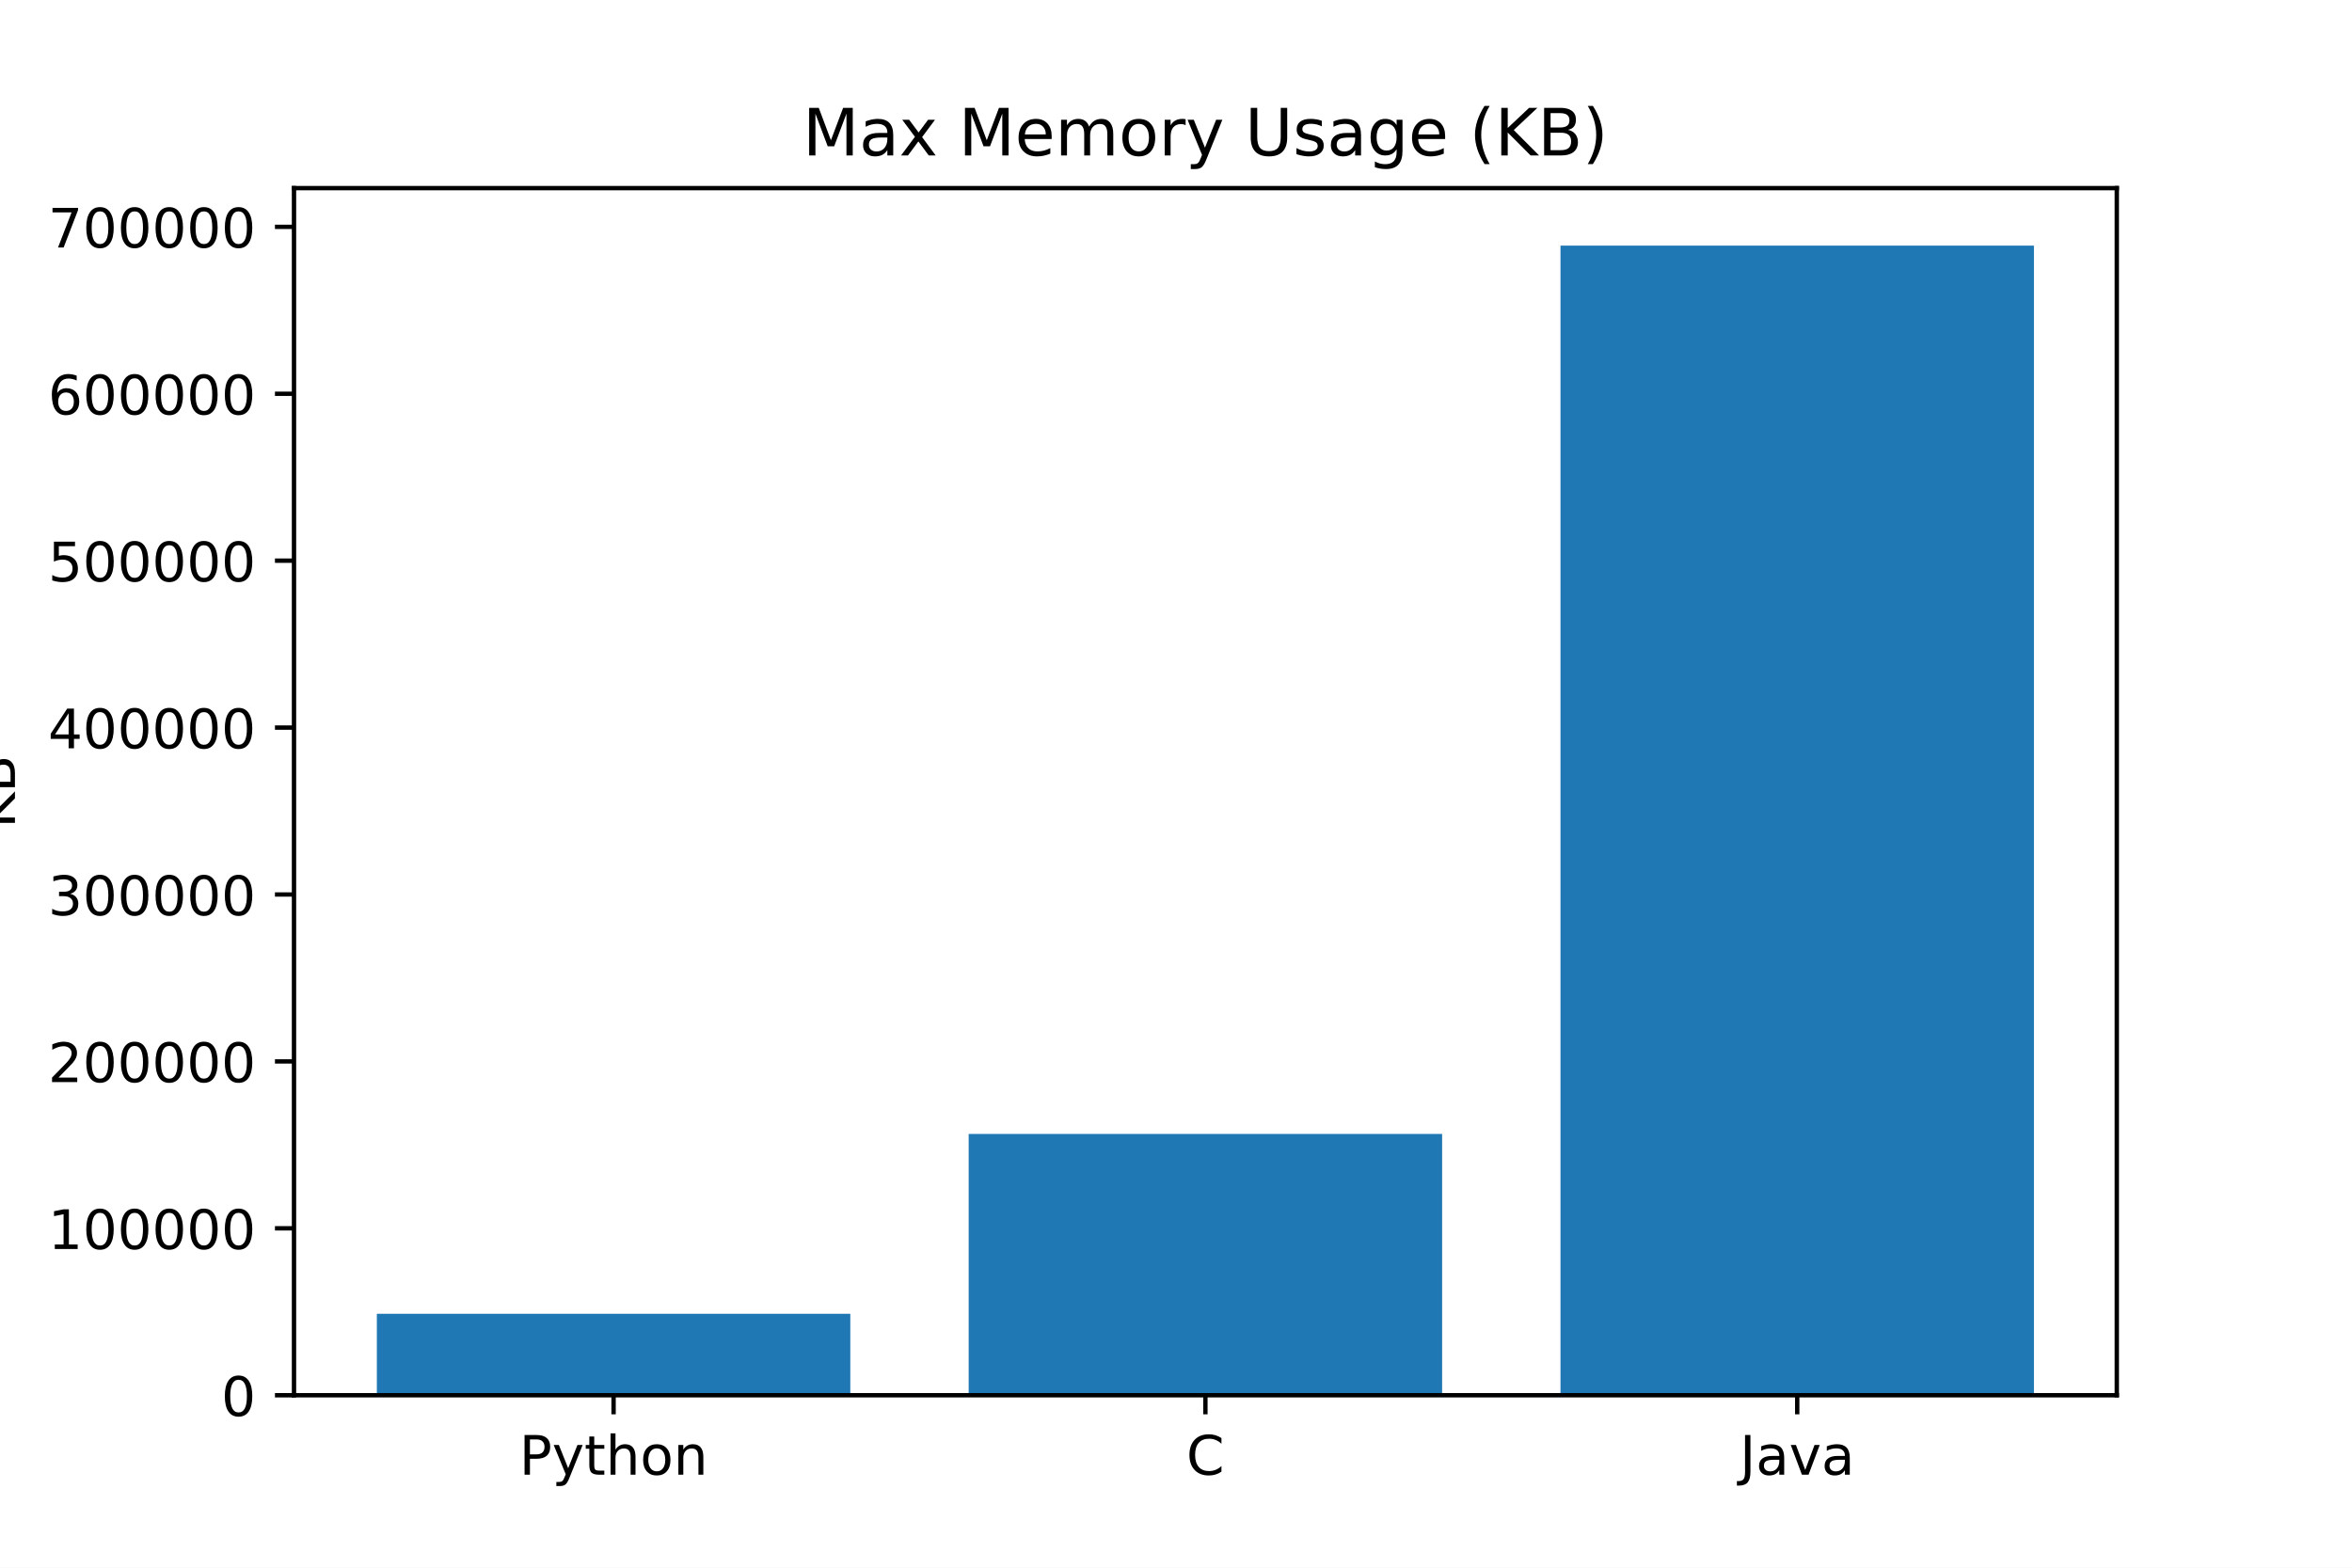
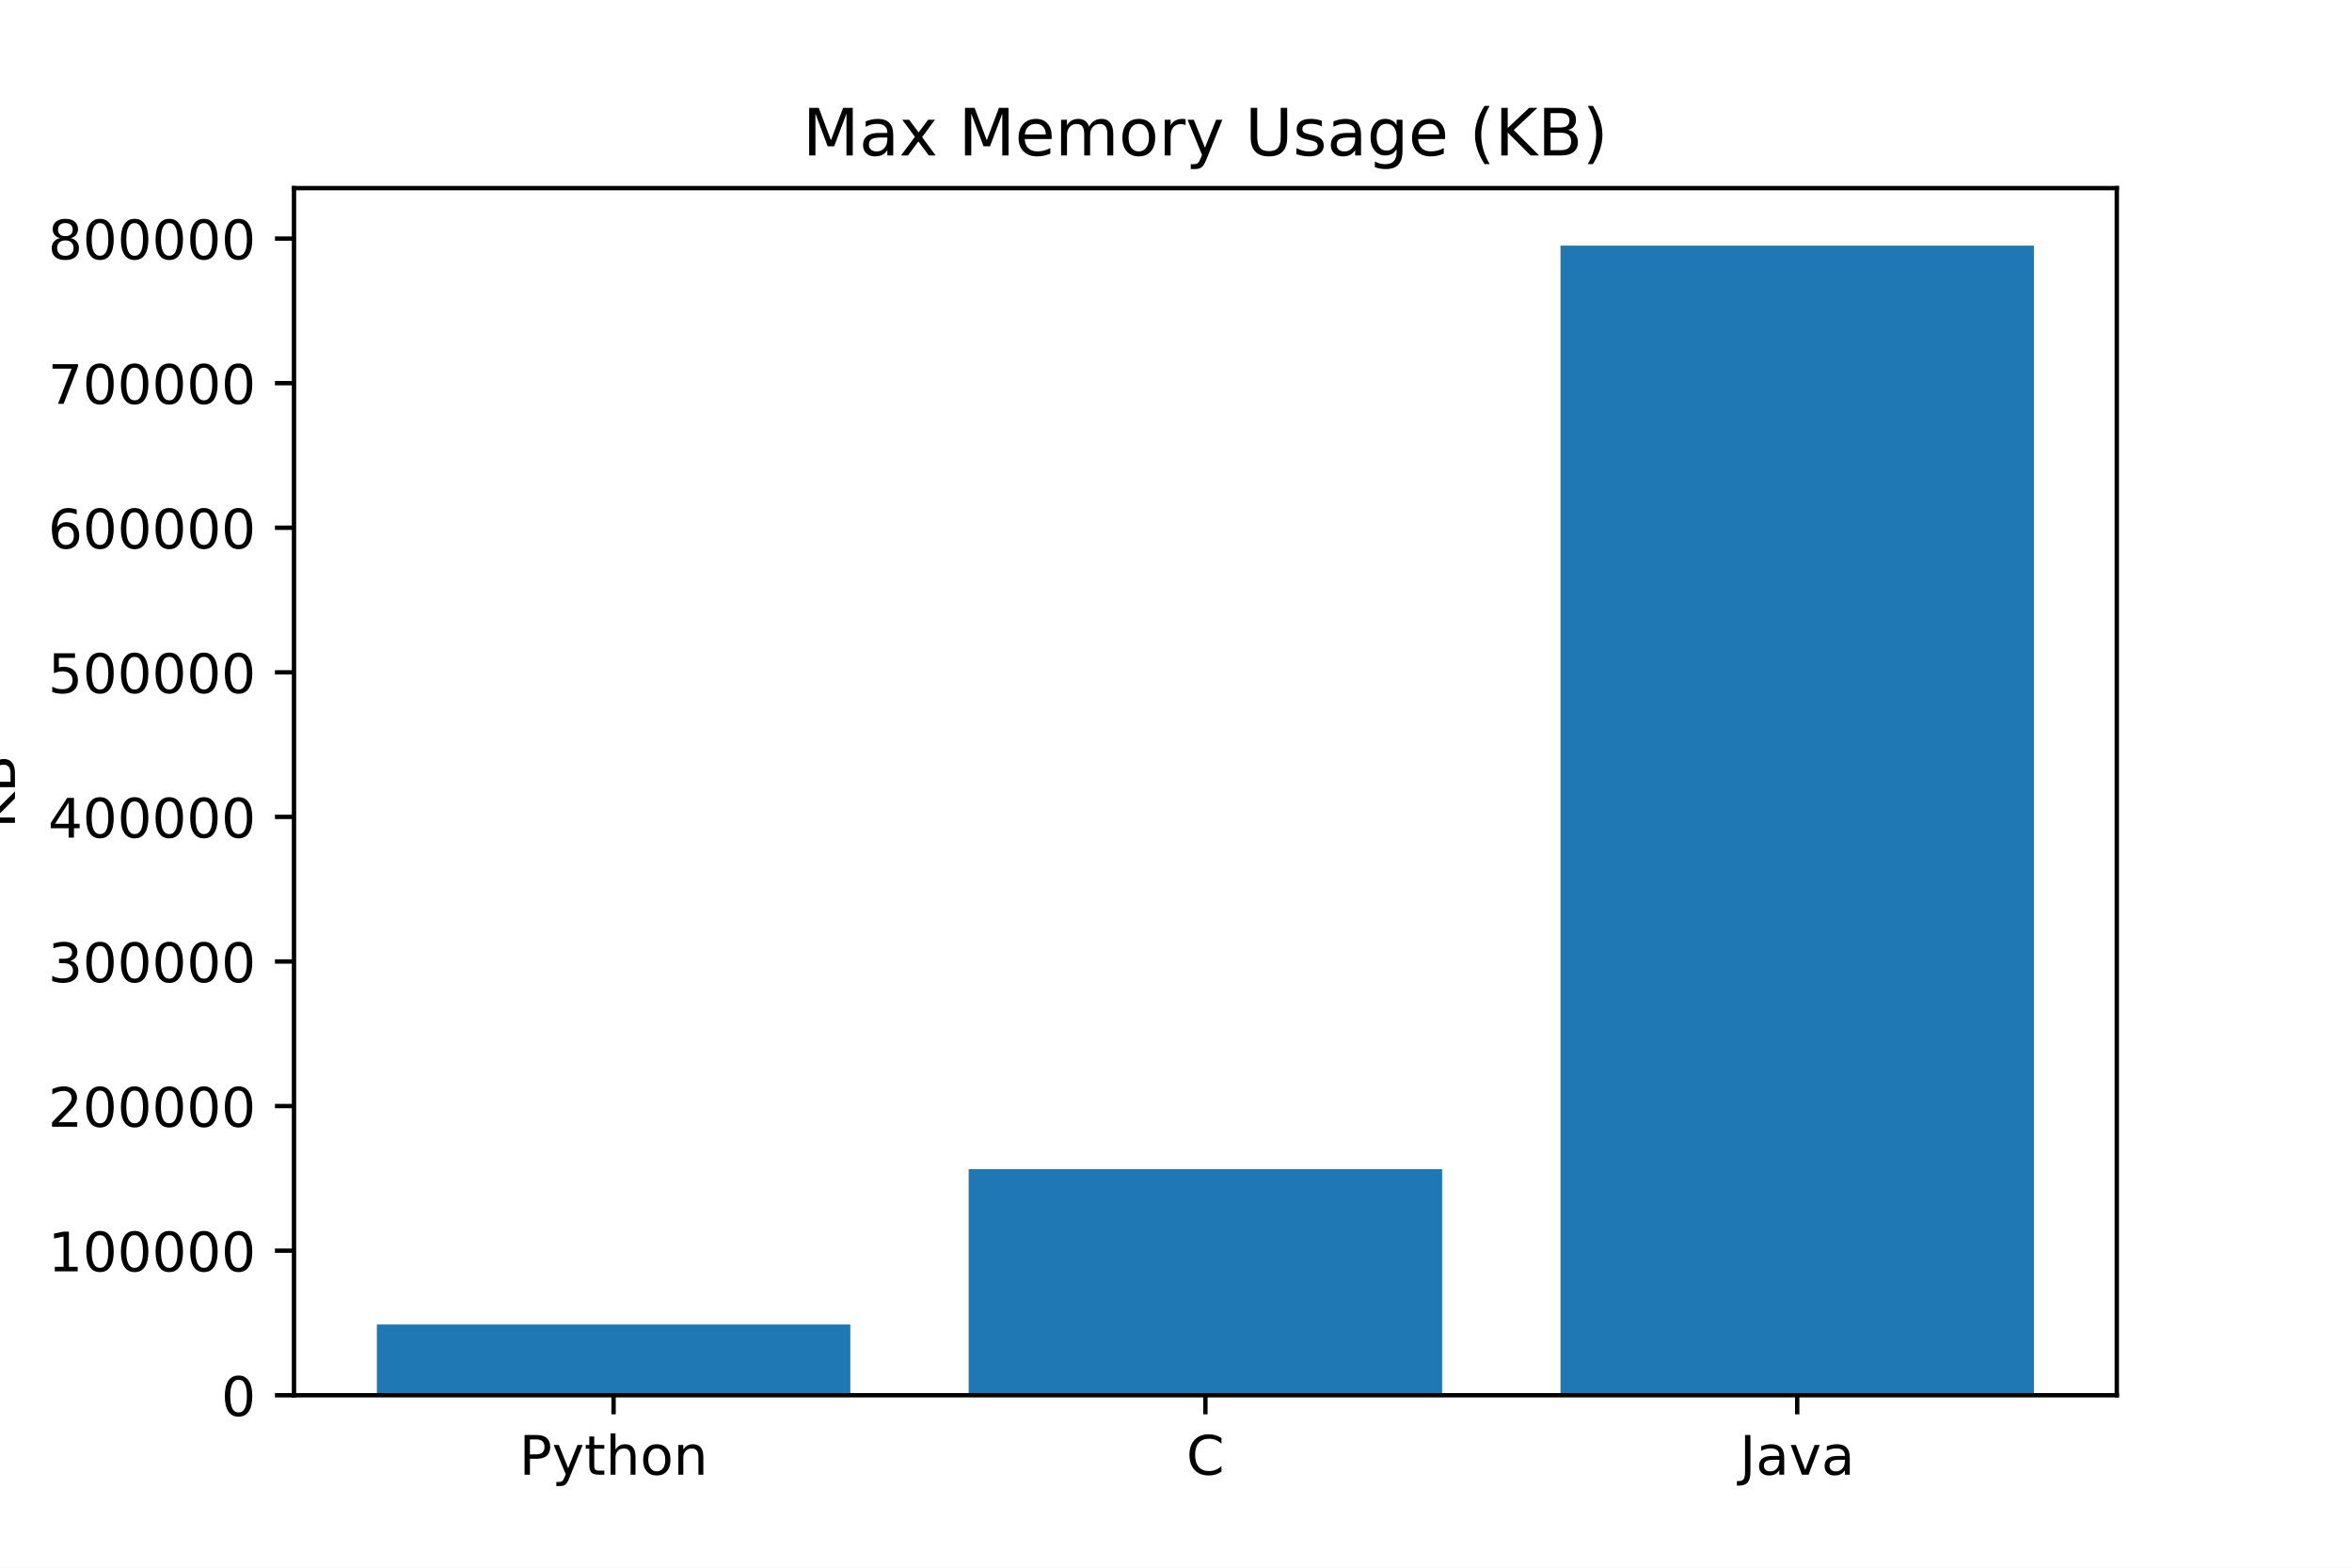
<svg xmlns="http://www.w3.org/2000/svg" xmlns:xlink="http://www.w3.org/1999/xlink" width="432pt" height="288pt" viewBox="0 0 432 288" version="1.1">
  <defs>
    <style type="text/css">*{stroke-linejoin: round; stroke-linecap: butt}</style>
  </defs>
  <g id="figure_1">
    <g id="patch_1">
      <path d="M 0 288  L 432 288  L 432 0  L 0 0  z " style="fill: #ffffff" />
    </g>
    <g id="axes_1">
      <g id="patch_2">
        <path d="M 54 256.32  L 388.8 256.32  L 388.8 34.56  L 54 34.56  z " style="fill: #ffffff" />
      </g>
      <g id="patch_3">
-         <path d="M 69.218 256.32  L 156.179 256.32  L 156.179 241.35  L 69.218 241.35  z " clip-path="url(#pcf3dcf4e18)" style="fill: #1f77b4" />
+         <path d="M 69.218 256.32  L 156.179 256.32  L 156.179 243.324  L 69.218 243.324  z " clip-path="url(#p06dde31e9f)" style="fill: #1f77b4" />
      </g>
      <g id="patch_4">
-         <path d="M 177.919 256.32  L 264.881 256.32  L 264.881 208.322  L 177.919 208.322  z " clip-path="url(#pcf3dcf4e18)" style="fill: #1f77b4" />
+         <path d="M 177.919 256.32  L 264.881 256.32  L 264.881 214.791  L 177.919 214.791  z " clip-path="url(#p06dde31e9f)" style="fill: #1f77b4" />
      </g>
      <g id="patch_5">
-         <path d="M 286.621 256.32  L 373.582 256.32  L 373.582 45.12  L 286.621 45.12  z " clip-path="url(#pcf3dcf4e18)" style="fill: #1f77b4" />
+         <path d="M 286.621 256.32  L 373.582 256.32  L 373.582 45.12  L 286.621 45.12  z " clip-path="url(#p06dde31e9f)" style="fill: #1f77b4" />
      </g>
      <g id="matplotlib.axis_1">
        <g id="xtick_1">
          <g id="line2d_1">
            <defs>
-               <path id="mf2c483ea22" d="M 0 0  L 0 3.5  " style="stroke: #000000; stroke-width: 0.8" />
+               <path id="me94b2d3fd1" d="M 0 0  L 0 3.5  " style="stroke: #000000; stroke-width: 0.8" />
            </defs>
            <g>
-               <use xlink:href="#mf2c483ea22" x="112.699" y="256.32" style="stroke: #000000; stroke-width: 0.8" />
+               <use xlink:href="#me94b2d3fd1" x="112.699" y="256.32" style="stroke: #000000; stroke-width: 0.8" />
            </g>
          </g>
          <g id="text_1">
            <g transform="translate(95.36745 270.9184) scale(0.1 -0.1)">
              <defs>
                <path id="DejaVuSans-50" d="M 1259 4147  L 1259 2394  L 2053 2394  Q 2494 2394 2734 2622  Q 2975 2850 2975 3272  Q 2975 3691 2734 3919  Q 2494 4147 2053 4147  L 1259 4147  z M 628 4666  L 2053 4666  Q 2838 4666 3239 4311  Q 3641 3956 3641 3272  Q 3641 2581 3239 2228  Q 2838 1875 2053 1875  L 1259 1875  L 1259 0  L 628 0  L 628 4666  z " transform="scale(0.015625)" />
                <path id="DejaVuSans-79" d="M 2059 -325  Q 1816 -950 1584 -1140  Q 1353 -1331 966 -1331  L 506 -1331  L 506 -850  L 844 -850  Q 1081 -850 1212 -737  Q 1344 -625 1503 -206  L 1606 56  L 191 3500  L 800 3500  L 1894 763  L 2988 3500  L 3597 3500  L 2059 -325  z " transform="scale(0.015625)" />
                <path id="DejaVuSans-74" d="M 1172 4494  L 1172 3500  L 2356 3500  L 2356 3053  L 1172 3053  L 1172 1153  Q 1172 725 1289 603  Q 1406 481 1766 481  L 2356 481  L 2356 0  L 1766 0  Q 1100 0 847 248  Q 594 497 594 1153  L 594 3053  L 172 3053  L 172 3500  L 594 3500  L 594 4494  L 1172 4494  z " transform="scale(0.015625)" />
                <path id="DejaVuSans-68" d="M 3513 2113  L 3513 0  L 2938 0  L 2938 2094  Q 2938 2591 2744 2837  Q 2550 3084 2163 3084  Q 1697 3084 1428 2787  Q 1159 2491 1159 1978  L 1159 0  L 581 0  L 581 4863  L 1159 4863  L 1159 2956  Q 1366 3272 1645 3428  Q 1925 3584 2291 3584  Q 2894 3584 3203 3211  Q 3513 2838 3513 2113  z " transform="scale(0.015625)" />
                <path id="DejaVuSans-6f" d="M 1959 3097  Q 1497 3097 1228 2736  Q 959 2375 959 1747  Q 959 1119 1226 758  Q 1494 397 1959 397  Q 2419 397 2687 759  Q 2956 1122 2956 1747  Q 2956 2369 2687 2733  Q 2419 3097 1959 3097  z M 1959 3584  Q 2709 3584 3137 3096  Q 3566 2609 3566 1747  Q 3566 888 3137 398  Q 2709 -91 1959 -91  Q 1206 -91 779 398  Q 353 888 353 1747  Q 353 2609 779 3096  Q 1206 3584 1959 3584  z " transform="scale(0.015625)" />
                <path id="DejaVuSans-6e" d="M 3513 2113  L 3513 0  L 2938 0  L 2938 2094  Q 2938 2591 2744 2837  Q 2550 3084 2163 3084  Q 1697 3084 1428 2787  Q 1159 2491 1159 1978  L 1159 0  L 581 0  L 581 3500  L 1159 3500  L 1159 2956  Q 1366 3272 1645 3428  Q 1925 3584 2291 3584  Q 2894 3584 3203 3211  Q 3513 2838 3513 2113  z " transform="scale(0.015625)" />
              </defs>
              <use xlink:href="#DejaVuSans-50" />
              <use xlink:href="#DejaVuSans-79" transform="translate(60.30273 0)" />
              <use xlink:href="#DejaVuSans-74" transform="translate(119.4824 0)" />
              <use xlink:href="#DejaVuSans-68" transform="translate(158.6914 0)" />
              <use xlink:href="#DejaVuSans-6f" transform="translate(222.0703 0)" />
              <use xlink:href="#DejaVuSans-6e" transform="translate(283.252 0)" />
            </g>
          </g>
        </g>
        <g id="xtick_2">
          <g id="line2d_2">
            <g>
-               <use xlink:href="#mf2c483ea22" x="221.4" y="256.32" style="stroke: #000000; stroke-width: 0.8" />
+               <use xlink:href="#me94b2d3fd1" x="221.4" y="256.32" style="stroke: #000000; stroke-width: 0.8" />
            </g>
          </g>
          <g id="text_2">
            <g transform="translate(217.9086 270.9184) scale(0.1 -0.1)">
              <defs>
                <path id="DejaVuSans-43" d="M 4122 4306  L 4122 3641  Q 3803 3938 3442 4084  Q 3081 4231 2675 4231  Q 1875 4231 1450 3742  Q 1025 3253 1025 2328  Q 1025 1406 1450 917  Q 1875 428 2675 428  Q 3081 428 3442 575  Q 3803 722 4122 1019  L 4122 359  Q 3791 134 3420 21  Q 3050 -91 2638 -91  Q 1578 -91 968 557  Q 359 1206 359 2328  Q 359 3453 968 4101  Q 1578 4750 2638 4750  Q 3056 4750 3426 4639  Q 3797 4528 4122 4306  z " transform="scale(0.015625)" />
              </defs>
              <use xlink:href="#DejaVuSans-43" />
            </g>
          </g>
        </g>
        <g id="xtick_3">
          <g id="line2d_3">
            <g>
-               <use xlink:href="#mf2c483ea22" x="330.101" y="256.32" style="stroke: #000000; stroke-width: 0.8" />
+               <use xlink:href="#me94b2d3fd1" x="330.101" y="256.32" style="stroke: #000000; stroke-width: 0.8" />
            </g>
          </g>
          <g id="text_3">
            <g transform="translate(319.5388 270.9184) scale(0.1 -0.1)">
              <defs>
                <path id="DejaVuSans-4a" d="M 628 4666  L 1259 4666  L 1259 325  Q 1259 -519 939 -900  Q 619 -1281 -91 -1281  L -331 -1281  L -331 -750  L -134 -750  Q 284 -750 456 -515  Q 628 -281 628 325  L 628 4666  z " transform="scale(0.015625)" />
                <path id="DejaVuSans-61" d="M 2194 1759  Q 1497 1759 1228 1600  Q 959 1441 959 1056  Q 959 750 1161 570  Q 1363 391 1709 391  Q 2188 391 2477 730  Q 2766 1069 2766 1631  L 2766 1759  L 2194 1759  z M 3341 1997  L 3341 0  L 2766 0  L 2766 531  Q 2569 213 2275 61  Q 1981 -91 1556 -91  Q 1019 -91 701 211  Q 384 513 384 1019  Q 384 1609 779 1909  Q 1175 2209 1959 2209  L 2766 2209  L 2766 2266  Q 2766 2663 2505 2880  Q 2244 3097 1772 3097  Q 1472 3097 1187 3025  Q 903 2953 641 2809  L 641 3341  Q 956 3463 1253 3523  Q 1550 3584 1831 3584  Q 2591 3584 2966 3190  Q 3341 2797 3341 1997  z " transform="scale(0.015625)" />
                <path id="DejaVuSans-76" d="M 191 3500  L 800 3500  L 1894 563  L 2988 3500  L 3597 3500  L 2284 0  L 1503 0  L 191 3500  z " transform="scale(0.015625)" />
              </defs>
              <use xlink:href="#DejaVuSans-4a" />
              <use xlink:href="#DejaVuSans-61" transform="translate(29.49219 0)" />
              <use xlink:href="#DejaVuSans-76" transform="translate(90.77148 0)" />
              <use xlink:href="#DejaVuSans-61" transform="translate(149.9512 0)" />
            </g>
          </g>
        </g>
      </g>
      <g id="matplotlib.axis_2">
        <g id="ytick_1">
          <g id="line2d_4">
            <defs>
-               <path id="me866f19aa8" d="M 0 0  L -3.5 0  " style="stroke: #000000; stroke-width: 0.8" />
+               <path id="m5e316f1844" d="M 0 0  L -3.5 0  " style="stroke: #000000; stroke-width: 0.8" />
            </defs>
            <g>
-               <use xlink:href="#me866f19aa8" x="54" y="256.32" style="stroke: #000000; stroke-width: 0.8" />
+               <use xlink:href="#m5e316f1844" x="54" y="256.32" style="stroke: #000000; stroke-width: 0.8" />
            </g>
          </g>
          <g id="text_4">
            <g transform="translate(40.6375 260.1192) scale(0.1 -0.1)">
              <defs>
                <path id="DejaVuSans-30" d="M 2034 4250  Q 1547 4250 1301 3770  Q 1056 3291 1056 2328  Q 1056 1369 1301 889  Q 1547 409 2034 409  Q 2525 409 2770 889  Q 3016 1369 3016 2328  Q 3016 3291 2770 3770  Q 2525 4250 2034 4250  z M 2034 4750  Q 2819 4750 3233 4129  Q 3647 3509 3647 2328  Q 3647 1150 3233 529  Q 2819 -91 2034 -91  Q 1250 -91 836 529  Q 422 1150 422 2328  Q 422 3509 836 4129  Q 1250 4750 2034 4750  z " transform="scale(0.015625)" />
              </defs>
              <use xlink:href="#DejaVuSans-30" />
            </g>
          </g>
        </g>
        <g id="ytick_2">
          <g id="line2d_5">
            <g>
-               <use xlink:href="#me866f19aa8" x="54" y="225.656" style="stroke: #000000; stroke-width: 0.8" />
+               <use xlink:href="#m5e316f1844" x="54" y="229.758" style="stroke: #000000; stroke-width: 0.8" />
            </g>
          </g>
          <g id="text_5">
-             <g transform="translate(8.825 229.4556) scale(0.1 -0.1)">
+             <g transform="translate(8.825 233.5576) scale(0.1 -0.1)">
              <defs>
                <path id="DejaVuSans-31" d="M 794 531  L 1825 531  L 1825 4091  L 703 3866  L 703 4441  L 1819 4666  L 2450 4666  L 2450 531  L 3481 531  L 3481 0  L 794 0  L 794 531  z " transform="scale(0.015625)" />
              </defs>
              <use xlink:href="#DejaVuSans-31" />
              <use xlink:href="#DejaVuSans-30" transform="translate(63.62305 0)" />
              <use xlink:href="#DejaVuSans-30" transform="translate(127.2461 0)" />
              <use xlink:href="#DejaVuSans-30" transform="translate(190.8691 0)" />
              <use xlink:href="#DejaVuSans-30" transform="translate(254.4922 0)" />
              <use xlink:href="#DejaVuSans-30" transform="translate(318.1152 0)" />
            </g>
          </g>
        </g>
        <g id="ytick_3">
          <g id="line2d_6">
            <g>
-               <use xlink:href="#me866f19aa8" x="54" y="194.993" style="stroke: #000000; stroke-width: 0.8" />
+               <use xlink:href="#m5e316f1844" x="54" y="203.197" style="stroke: #000000; stroke-width: 0.8" />
            </g>
          </g>
          <g id="text_6">
-             <g transform="translate(8.825 198.792) scale(0.1 -0.1)">
+             <g transform="translate(8.825 206.996) scale(0.1 -0.1)">
              <defs>
                <path id="DejaVuSans-32" d="M 1228 531  L 3431 531  L 3431 0  L 469 0  L 469 531  Q 828 903 1448 1529  Q 2069 2156 2228 2338  Q 2531 2678 2651 2914  Q 2772 3150 2772 3378  Q 2772 3750 2511 3984  Q 2250 4219 1831 4219  Q 1534 4219 1204 4116  Q 875 4013 500 3803  L 500 4441  Q 881 4594 1212 4672  Q 1544 4750 1819 4750  Q 2544 4750 2975 4387  Q 3406 4025 3406 3419  Q 3406 3131 3298 2873  Q 3191 2616 2906 2266  Q 2828 2175 2409 1742  Q 1991 1309 1228 531  z " transform="scale(0.015625)" />
              </defs>
              <use xlink:href="#DejaVuSans-32" />
              <use xlink:href="#DejaVuSans-30" transform="translate(63.62305 0)" />
              <use xlink:href="#DejaVuSans-30" transform="translate(127.2461 0)" />
              <use xlink:href="#DejaVuSans-30" transform="translate(190.8691 0)" />
              <use xlink:href="#DejaVuSans-30" transform="translate(254.4922 0)" />
              <use xlink:href="#DejaVuSans-30" transform="translate(318.1152 0)" />
            </g>
          </g>
        </g>
        <g id="ytick_4">
          <g id="line2d_7">
            <g>
-               <use xlink:href="#me866f19aa8" x="54" y="164.329" style="stroke: #000000; stroke-width: 0.8" />
+               <use xlink:href="#m5e316f1844" x="54" y="176.635" style="stroke: #000000; stroke-width: 0.8" />
            </g>
          </g>
          <g id="text_7">
-             <g transform="translate(8.825 168.1283) scale(0.1 -0.1)">
+             <g transform="translate(8.825 180.4343) scale(0.1 -0.1)">
              <defs>
                <path id="DejaVuSans-33" d="M 2597 2516  Q 3050 2419 3304 2112  Q 3559 1806 3559 1356  Q 3559 666 3084 287  Q 2609 -91 1734 -91  Q 1441 -91 1130 -33  Q 819 25 488 141  L 488 750  Q 750 597 1062 519  Q 1375 441 1716 441  Q 2309 441 2620 675  Q 2931 909 2931 1356  Q 2931 1769 2642 2001  Q 2353 2234 1838 2234  L 1294 2234  L 1294 2753  L 1863 2753  Q 2328 2753 2575 2939  Q 2822 3125 2822 3475  Q 2822 3834 2567 4026  Q 2313 4219 1838 4219  Q 1578 4219 1281 4162  Q 984 4106 628 3988  L 628 4550  Q 988 4650 1302 4700  Q 1616 4750 1894 4750  Q 2613 4750 3031 4423  Q 3450 4097 3450 3541  Q 3450 3153 3228 2886  Q 3006 2619 2597 2516  z " transform="scale(0.015625)" />
              </defs>
              <use xlink:href="#DejaVuSans-33" />
              <use xlink:href="#DejaVuSans-30" transform="translate(63.62305 0)" />
              <use xlink:href="#DejaVuSans-30" transform="translate(127.2461 0)" />
              <use xlink:href="#DejaVuSans-30" transform="translate(190.8691 0)" />
              <use xlink:href="#DejaVuSans-30" transform="translate(254.4922 0)" />
              <use xlink:href="#DejaVuSans-30" transform="translate(318.1152 0)" />
            </g>
          </g>
        </g>
        <g id="ytick_5">
          <g id="line2d_8">
            <g>
-               <use xlink:href="#me866f19aa8" x="54" y="133.666" style="stroke: #000000; stroke-width: 0.8" />
+               <use xlink:href="#m5e316f1844" x="54" y="150.073" style="stroke: #000000; stroke-width: 0.8" />
            </g>
          </g>
          <g id="text_8">
-             <g transform="translate(8.825 137.4647) scale(0.1 -0.1)">
+             <g transform="translate(8.825 153.8727) scale(0.1 -0.1)">
              <defs>
                <path id="DejaVuSans-34" d="M 2419 4116  L 825 1625  L 2419 1625  L 2419 4116  z M 2253 4666  L 3047 4666  L 3047 1625  L 3713 1625  L 3713 1100  L 3047 1100  L 3047 0  L 2419 0  L 2419 1100  L 313 1100  L 313 1709  L 2253 4666  z " transform="scale(0.015625)" />
              </defs>
              <use xlink:href="#DejaVuSans-34" />
              <use xlink:href="#DejaVuSans-30" transform="translate(63.62305 0)" />
              <use xlink:href="#DejaVuSans-30" transform="translate(127.2461 0)" />
              <use xlink:href="#DejaVuSans-30" transform="translate(190.8691 0)" />
              <use xlink:href="#DejaVuSans-30" transform="translate(254.4922 0)" />
              <use xlink:href="#DejaVuSans-30" transform="translate(318.1152 0)" />
            </g>
          </g>
        </g>
        <g id="ytick_6">
          <g id="line2d_9">
            <g>
-               <use xlink:href="#me866f19aa8" x="54" y="103.002" style="stroke: #000000; stroke-width: 0.8" />
+               <use xlink:href="#m5e316f1844" x="54" y="123.512" style="stroke: #000000; stroke-width: 0.8" />
            </g>
          </g>
          <g id="text_9">
-             <g transform="translate(8.825 106.8011) scale(0.1 -0.1)">
+             <g transform="translate(8.825 127.3111) scale(0.1 -0.1)">
              <defs>
                <path id="DejaVuSans-35" d="M 691 4666  L 3169 4666  L 3169 4134  L 1269 4134  L 1269 2991  Q 1406 3038 1543 3061  Q 1681 3084 1819 3084  Q 2600 3084 3056 2656  Q 3513 2228 3513 1497  Q 3513 744 3044 326  Q 2575 -91 1722 -91  Q 1428 -91 1123 -41  Q 819 9 494 109  L 494 744  Q 775 591 1075 516  Q 1375 441 1709 441  Q 2250 441 2565 725  Q 2881 1009 2881 1497  Q 2881 1984 2565 2268  Q 2250 2553 1709 2553  Q 1456 2553 1204 2497  Q 953 2441 691 2322  L 691 4666  z " transform="scale(0.015625)" />
              </defs>
              <use xlink:href="#DejaVuSans-35" />
              <use xlink:href="#DejaVuSans-30" transform="translate(63.62305 0)" />
              <use xlink:href="#DejaVuSans-30" transform="translate(127.2461 0)" />
              <use xlink:href="#DejaVuSans-30" transform="translate(190.8691 0)" />
              <use xlink:href="#DejaVuSans-30" transform="translate(254.4922 0)" />
              <use xlink:href="#DejaVuSans-30" transform="translate(318.1152 0)" />
            </g>
          </g>
        </g>
        <g id="ytick_7">
          <g id="line2d_10">
            <g>
-               <use xlink:href="#me866f19aa8" x="54" y="72.338" style="stroke: #000000; stroke-width: 0.8" />
+               <use xlink:href="#m5e316f1844" x="54" y="96.95" style="stroke: #000000; stroke-width: 0.8" />
            </g>
          </g>
          <g id="text_10">
-             <g transform="translate(8.825 76.13748) scale(0.1 -0.1)">
+             <g transform="translate(8.825 100.7495) scale(0.1 -0.1)">
              <defs>
                <path id="DejaVuSans-36" d="M 2113 2584  Q 1688 2584 1439 2293  Q 1191 2003 1191 1497  Q 1191 994 1439 701  Q 1688 409 2113 409  Q 2538 409 2786 701  Q 3034 994 3034 1497  Q 3034 2003 2786 2293  Q 2538 2584 2113 2584  z M 3366 4563  L 3366 3988  Q 3128 4100 2886 4159  Q 2644 4219 2406 4219  Q 1781 4219 1451 3797  Q 1122 3375 1075 2522  Q 1259 2794 1537 2939  Q 1816 3084 2150 3084  Q 2853 3084 3261 2657  Q 3669 2231 3669 1497  Q 3669 778 3244 343  Q 2819 -91 2113 -91  Q 1303 -91 875 529  Q 447 1150 447 2328  Q 447 3434 972 4092  Q 1497 4750 2381 4750  Q 2619 4750 2861 4703  Q 3103 4656 3366 4563  z " transform="scale(0.015625)" />
              </defs>
              <use xlink:href="#DejaVuSans-36" />
              <use xlink:href="#DejaVuSans-30" transform="translate(63.62305 0)" />
              <use xlink:href="#DejaVuSans-30" transform="translate(127.2461 0)" />
              <use xlink:href="#DejaVuSans-30" transform="translate(190.8691 0)" />
              <use xlink:href="#DejaVuSans-30" transform="translate(254.4922 0)" />
              <use xlink:href="#DejaVuSans-30" transform="translate(318.1152 0)" />
            </g>
          </g>
        </g>
        <g id="ytick_8">
          <g id="line2d_11">
            <g>
-               <use xlink:href="#me866f19aa8" x="54" y="41.675" style="stroke: #000000; stroke-width: 0.8" />
+               <use xlink:href="#m5e316f1844" x="54" y="70.389" style="stroke: #000000; stroke-width: 0.8" />
            </g>
          </g>
          <g id="text_11">
-             <g transform="translate(8.825 45.47385) scale(0.1 -0.1)">
+             <g transform="translate(8.825 74.18783) scale(0.1 -0.1)">
              <defs>
                <path id="DejaVuSans-37" d="M 525 4666  L 3525 4666  L 3525 4397  L 1831 0  L 1172 0  L 2766 4134  L 525 4134  L 525 4666  z " transform="scale(0.015625)" />
              </defs>
              <use xlink:href="#DejaVuSans-37" />
              <use xlink:href="#DejaVuSans-30" transform="translate(63.62305 0)" />
              <use xlink:href="#DejaVuSans-30" transform="translate(127.2461 0)" />
              <use xlink:href="#DejaVuSans-30" transform="translate(190.8691 0)" />
              <use xlink:href="#DejaVuSans-30" transform="translate(254.4922 0)" />
              <use xlink:href="#DejaVuSans-30" transform="translate(318.1152 0)" />
            </g>
          </g>
        </g>
-         <g id="text_12">
+         <g id="ytick_9">
+           <g id="line2d_12">
+             <g>
+               <use xlink:href="#m5e316f1844" x="54" y="43.827" style="stroke: #000000; stroke-width: 0.8" />
+             </g>
+           </g>
+           <g id="text_12">
+             <g transform="translate(8.825 47.6262) scale(0.1 -0.1)">
+               <defs>
+                 <path id="DejaVuSans-38" d="M 2034 2216  Q 1584 2216 1326 1975  Q 1069 1734 1069 1313  Q 1069 891 1326 650  Q 1584 409 2034 409  Q 2484 409 2743 651  Q 3003 894 3003 1313  Q 3003 1734 2745 1975  Q 2488 2216 2034 2216  z M 1403 2484  Q 997 2584 770 2862  Q 544 3141 544 3541  Q 544 4100 942 4425  Q 1341 4750 2034 4750  Q 2731 4750 3128 4425  Q 3525 4100 3525 3541  Q 3525 3141 3298 2862  Q 3072 2584 2669 2484  Q 3125 2378 3379 2068  Q 3634 1759 3634 1313  Q 3634 634 3220 271  Q 2806 -91 2034 -91  Q 1263 -91 848 271  Q 434 634 434 1313  Q 434 1759 690 2068  Q 947 2378 1403 2484  z M 1172 3481  Q 1172 3119 1398 2916  Q 1625 2713 2034 2713  Q 2441 2713 2670 2916  Q 2900 3119 2900 3481  Q 2900 3844 2670 4047  Q 2441 4250 2034 4250  Q 1625 4250 1398 4047  Q 1172 3844 1172 3481  z " transform="scale(0.015625)" />
+               </defs>
+               <use xlink:href="#DejaVuSans-38" />
+               <use xlink:href="#DejaVuSans-30" transform="translate(63.62305 0)" />
+               <use xlink:href="#DejaVuSans-30" transform="translate(127.2461 0)" />
+               <use xlink:href="#DejaVuSans-30" transform="translate(190.8691 0)" />
+               <use xlink:href="#DejaVuSans-30" transform="translate(254.4922 0)" />
+               <use xlink:href="#DejaVuSans-30" transform="translate(318.1152 0)" />
+             </g>
+           </g>
+         </g>
+         <g id="text_13">
          <g transform="translate(2.745312 152.1494) rotate(-90) scale(0.1 -0.1)">
            <defs>
              <path id="DejaVuSans-4b" d="M 628 4666  L 1259 4666  L 1259 2694  L 3353 4666  L 4166 4666  L 1850 2491  L 4331 0  L 3500 0  L 1259 2247  L 1259 0  L 628 0  L 628 4666  z " transform="scale(0.015625)" />
              <path id="DejaVuSans-42" d="M 1259 2228  L 1259 519  L 2272 519  Q 2781 519 3026 730  Q 3272 941 3272 1375  Q 3272 1813 3026 2020  Q 2781 2228 2272 2228  L 1259 2228  z M 1259 4147  L 1259 2741  L 2194 2741  Q 2656 2741 2882 2914  Q 3109 3088 3109 3444  Q 3109 3797 2882 3972  Q 2656 4147 2194 4147  L 1259 4147  z M 628 4666  L 2241 4666  Q 2963 4666 3353 4366  Q 3744 4066 3744 3513  Q 3744 3084 3544 2831  Q 3344 2578 2956 2516  Q 3422 2416 3680 2098  Q 3938 1781 3938 1306  Q 3938 681 3513 340  Q 3088 0 2303 0  L 628 0  L 628 4666  z " transform="scale(0.015625)" />
            </defs>
            <use xlink:href="#DejaVuSans-4b" />
            <use xlink:href="#DejaVuSans-42" transform="translate(65.57617 0)" />
          </g>
        </g>
      </g>
      <g id="patch_6">
        <path d="M 54 256.32  L 54 34.56  " style="fill: none; stroke: #000000; stroke-width: 0.8; stroke-linejoin: miter; stroke-linecap: square" />
      </g>
      <g id="patch_7">
        <path d="M 388.8 256.32  L 388.8 34.56  " style="fill: none; stroke: #000000; stroke-width: 0.8; stroke-linejoin: miter; stroke-linecap: square" />
      </g>
      <g id="patch_8">
        <path d="M 54 256.32  L 388.8 256.32  " style="fill: none; stroke: #000000; stroke-width: 0.8; stroke-linejoin: miter; stroke-linecap: square" />
      </g>
      <g id="patch_9">
        <path d="M 54 34.56  L 388.8 34.56  " style="fill: none; stroke: #000000; stroke-width: 0.8; stroke-linejoin: miter; stroke-linecap: square" />
      </g>
-       <g id="text_13">
+       <g id="text_14">
        <g transform="translate(147.4444 28.56) scale(0.12 -0.12)">
          <defs>
            <path id="DejaVuSans-4d" d="M 628 4666  L 1569 4666  L 2759 1491  L 3956 4666  L 4897 4666  L 4897 0  L 4281 0  L 4281 4097  L 3078 897  L 2444 897  L 1241 4097  L 1241 0  L 628 0  L 628 4666  z " transform="scale(0.015625)" />
            <path id="DejaVuSans-78" d="M 3513 3500  L 2247 1797  L 3578 0  L 2900 0  L 1881 1375  L 863 0  L 184 0  L 1544 1831  L 300 3500  L 978 3500  L 1906 2253  L 2834 3500  L 3513 3500  z " transform="scale(0.015625)" />
            <path id="DejaVuSans-20" transform="scale(0.015625)" />
            <path id="DejaVuSans-65" d="M 3597 1894  L 3597 1613  L 953 1613  Q 991 1019 1311 708  Q 1631 397 2203 397  Q 2534 397 2845 478  Q 3156 559 3463 722  L 3463 178  Q 3153 47 2828 -22  Q 2503 -91 2169 -91  Q 1331 -91 842 396  Q 353 884 353 1716  Q 353 2575 817 3079  Q 1281 3584 2069 3584  Q 2775 3584 3186 3129  Q 3597 2675 3597 1894  z M 3022 2063  Q 3016 2534 2758 2815  Q 2500 3097 2075 3097  Q 1594 3097 1305 2825  Q 1016 2553 972 2059  L 3022 2063  z " transform="scale(0.015625)" />
            <path id="DejaVuSans-6d" d="M 3328 2828  Q 3544 3216 3844 3400  Q 4144 3584 4550 3584  Q 5097 3584 5394 3201  Q 5691 2819 5691 2113  L 5691 0  L 5113 0  L 5113 2094  Q 5113 2597 4934 2840  Q 4756 3084 4391 3084  Q 3944 3084 3684 2787  Q 3425 2491 3425 1978  L 3425 0  L 2847 0  L 2847 2094  Q 2847 2600 2669 2842  Q 2491 3084 2119 3084  Q 1678 3084 1418 2786  Q 1159 2488 1159 1978  L 1159 0  L 581 0  L 581 3500  L 1159 3500  L 1159 2956  Q 1356 3278 1631 3431  Q 1906 3584 2284 3584  Q 2666 3584 2933 3390  Q 3200 3197 3328 2828  z " transform="scale(0.015625)" />
            <path id="DejaVuSans-72" d="M 2631 2963  Q 2534 3019 2420 3045  Q 2306 3072 2169 3072  Q 1681 3072 1420 2755  Q 1159 2438 1159 1844  L 1159 0  L 581 0  L 581 3500  L 1159 3500  L 1159 2956  Q 1341 3275 1631 3429  Q 1922 3584 2338 3584  Q 2397 3584 2469 3576  Q 2541 3569 2628 3553  L 2631 2963  z " transform="scale(0.015625)" />
            <path id="DejaVuSans-55" d="M 556 4666  L 1191 4666  L 1191 1831  Q 1191 1081 1462 751  Q 1734 422 2344 422  Q 2950 422 3222 751  Q 3494 1081 3494 1831  L 3494 4666  L 4128 4666  L 4128 1753  Q 4128 841 3676 375  Q 3225 -91 2344 -91  Q 1459 -91 1007 375  Q 556 841 556 1753  L 556 4666  z " transform="scale(0.015625)" />
            <path id="DejaVuSans-73" d="M 2834 3397  L 2834 2853  Q 2591 2978 2328 3040  Q 2066 3103 1784 3103  Q 1356 3103 1142 2972  Q 928 2841 928 2578  Q 928 2378 1081 2264  Q 1234 2150 1697 2047  L 1894 2003  Q 2506 1872 2764 1633  Q 3022 1394 3022 966  Q 3022 478 2636 193  Q 2250 -91 1575 -91  Q 1294 -91 989 -36  Q 684 19 347 128  L 347 722  Q 666 556 975 473  Q 1284 391 1588 391  Q 1994 391 2212 530  Q 2431 669 2431 922  Q 2431 1156 2273 1281  Q 2116 1406 1581 1522  L 1381 1569  Q 847 1681 609 1914  Q 372 2147 372 2553  Q 372 3047 722 3315  Q 1072 3584 1716 3584  Q 2034 3584 2315 3537  Q 2597 3491 2834 3397  z " transform="scale(0.015625)" />
            <path id="DejaVuSans-67" d="M 2906 1791  Q 2906 2416 2648 2759  Q 2391 3103 1925 3103  Q 1463 3103 1205 2759  Q 947 2416 947 1791  Q 947 1169 1205 825  Q 1463 481 1925 481  Q 2391 481 2648 825  Q 2906 1169 2906 1791  z M 3481 434  Q 3481 -459 3084 -895  Q 2688 -1331 1869 -1331  Q 1566 -1331 1297 -1286  Q 1028 -1241 775 -1147  L 775 -588  Q 1028 -725 1275 -790  Q 1522 -856 1778 -856  Q 2344 -856 2625 -561  Q 2906 -266 2906 331  L 2906 616  Q 2728 306 2450 153  Q 2172 0 1784 0  Q 1141 0 747 490  Q 353 981 353 1791  Q 353 2603 747 3093  Q 1141 3584 1784 3584  Q 2172 3584 2450 3431  Q 2728 3278 2906 2969  L 2906 3500  L 3481 3500  L 3481 434  z " transform="scale(0.015625)" />
            <path id="DejaVuSans-28" d="M 1984 4856  Q 1566 4138 1362 3434  Q 1159 2731 1159 2009  Q 1159 1288 1364 580  Q 1569 -128 1984 -844  L 1484 -844  Q 1016 -109 783 600  Q 550 1309 550 2009  Q 550 2706 781 3412  Q 1013 4119 1484 4856  L 1984 4856  z " transform="scale(0.015625)" />
            <path id="DejaVuSans-29" d="M 513 4856  L 1013 4856  Q 1481 4119 1714 3412  Q 1947 2706 1947 2009  Q 1947 1309 1714 600  Q 1481 -109 1013 -844  L 513 -844  Q 928 -128 1133 580  Q 1338 1288 1338 2009  Q 1338 2731 1133 3434  Q 928 4138 513 4856  z " transform="scale(0.015625)" />
          </defs>
          <use xlink:href="#DejaVuSans-4d" />
          <use xlink:href="#DejaVuSans-61" transform="translate(86.2793 0)" />
          <use xlink:href="#DejaVuSans-78" transform="translate(147.5586 0)" />
          <use xlink:href="#DejaVuSans-20" transform="translate(206.7383 0)" />
          <use xlink:href="#DejaVuSans-4d" transform="translate(238.5254 0)" />
          <use xlink:href="#DejaVuSans-65" transform="translate(324.8047 0)" />
          <use xlink:href="#DejaVuSans-6d" transform="translate(386.3281 0)" />
          <use xlink:href="#DejaVuSans-6f" transform="translate(483.7402 0)" />
          <use xlink:href="#DejaVuSans-72" transform="translate(544.9219 0)" />
          <use xlink:href="#DejaVuSans-79" transform="translate(586.0352 0)" />
          <use xlink:href="#DejaVuSans-20" transform="translate(645.2148 0)" />
          <use xlink:href="#DejaVuSans-55" transform="translate(677.002 0)" />
          <use xlink:href="#DejaVuSans-73" transform="translate(750.1953 0)" />
          <use xlink:href="#DejaVuSans-61" transform="translate(802.2949 0)" />
          <use xlink:href="#DejaVuSans-67" transform="translate(863.5742 0)" />
          <use xlink:href="#DejaVuSans-65" transform="translate(927.0508 0)" />
          <use xlink:href="#DejaVuSans-20" transform="translate(988.5742 0)" />
          <use xlink:href="#DejaVuSans-28" transform="translate(1020.361 0)" />
          <use xlink:href="#DejaVuSans-4b" transform="translate(1059.375 0)" />
          <use xlink:href="#DejaVuSans-42" transform="translate(1124.951 0)" />
          <use xlink:href="#DejaVuSans-29" transform="translate(1193.555 0)" />
        </g>
      </g>
    </g>
  </g>
  <defs>
-     <clipPath id="pcf3dcf4e18">
+     <clipPath id="p06dde31e9f">
      <rect x="54" y="34.56" width="334.8" height="221.76" />
    </clipPath>
  </defs>
</svg>
